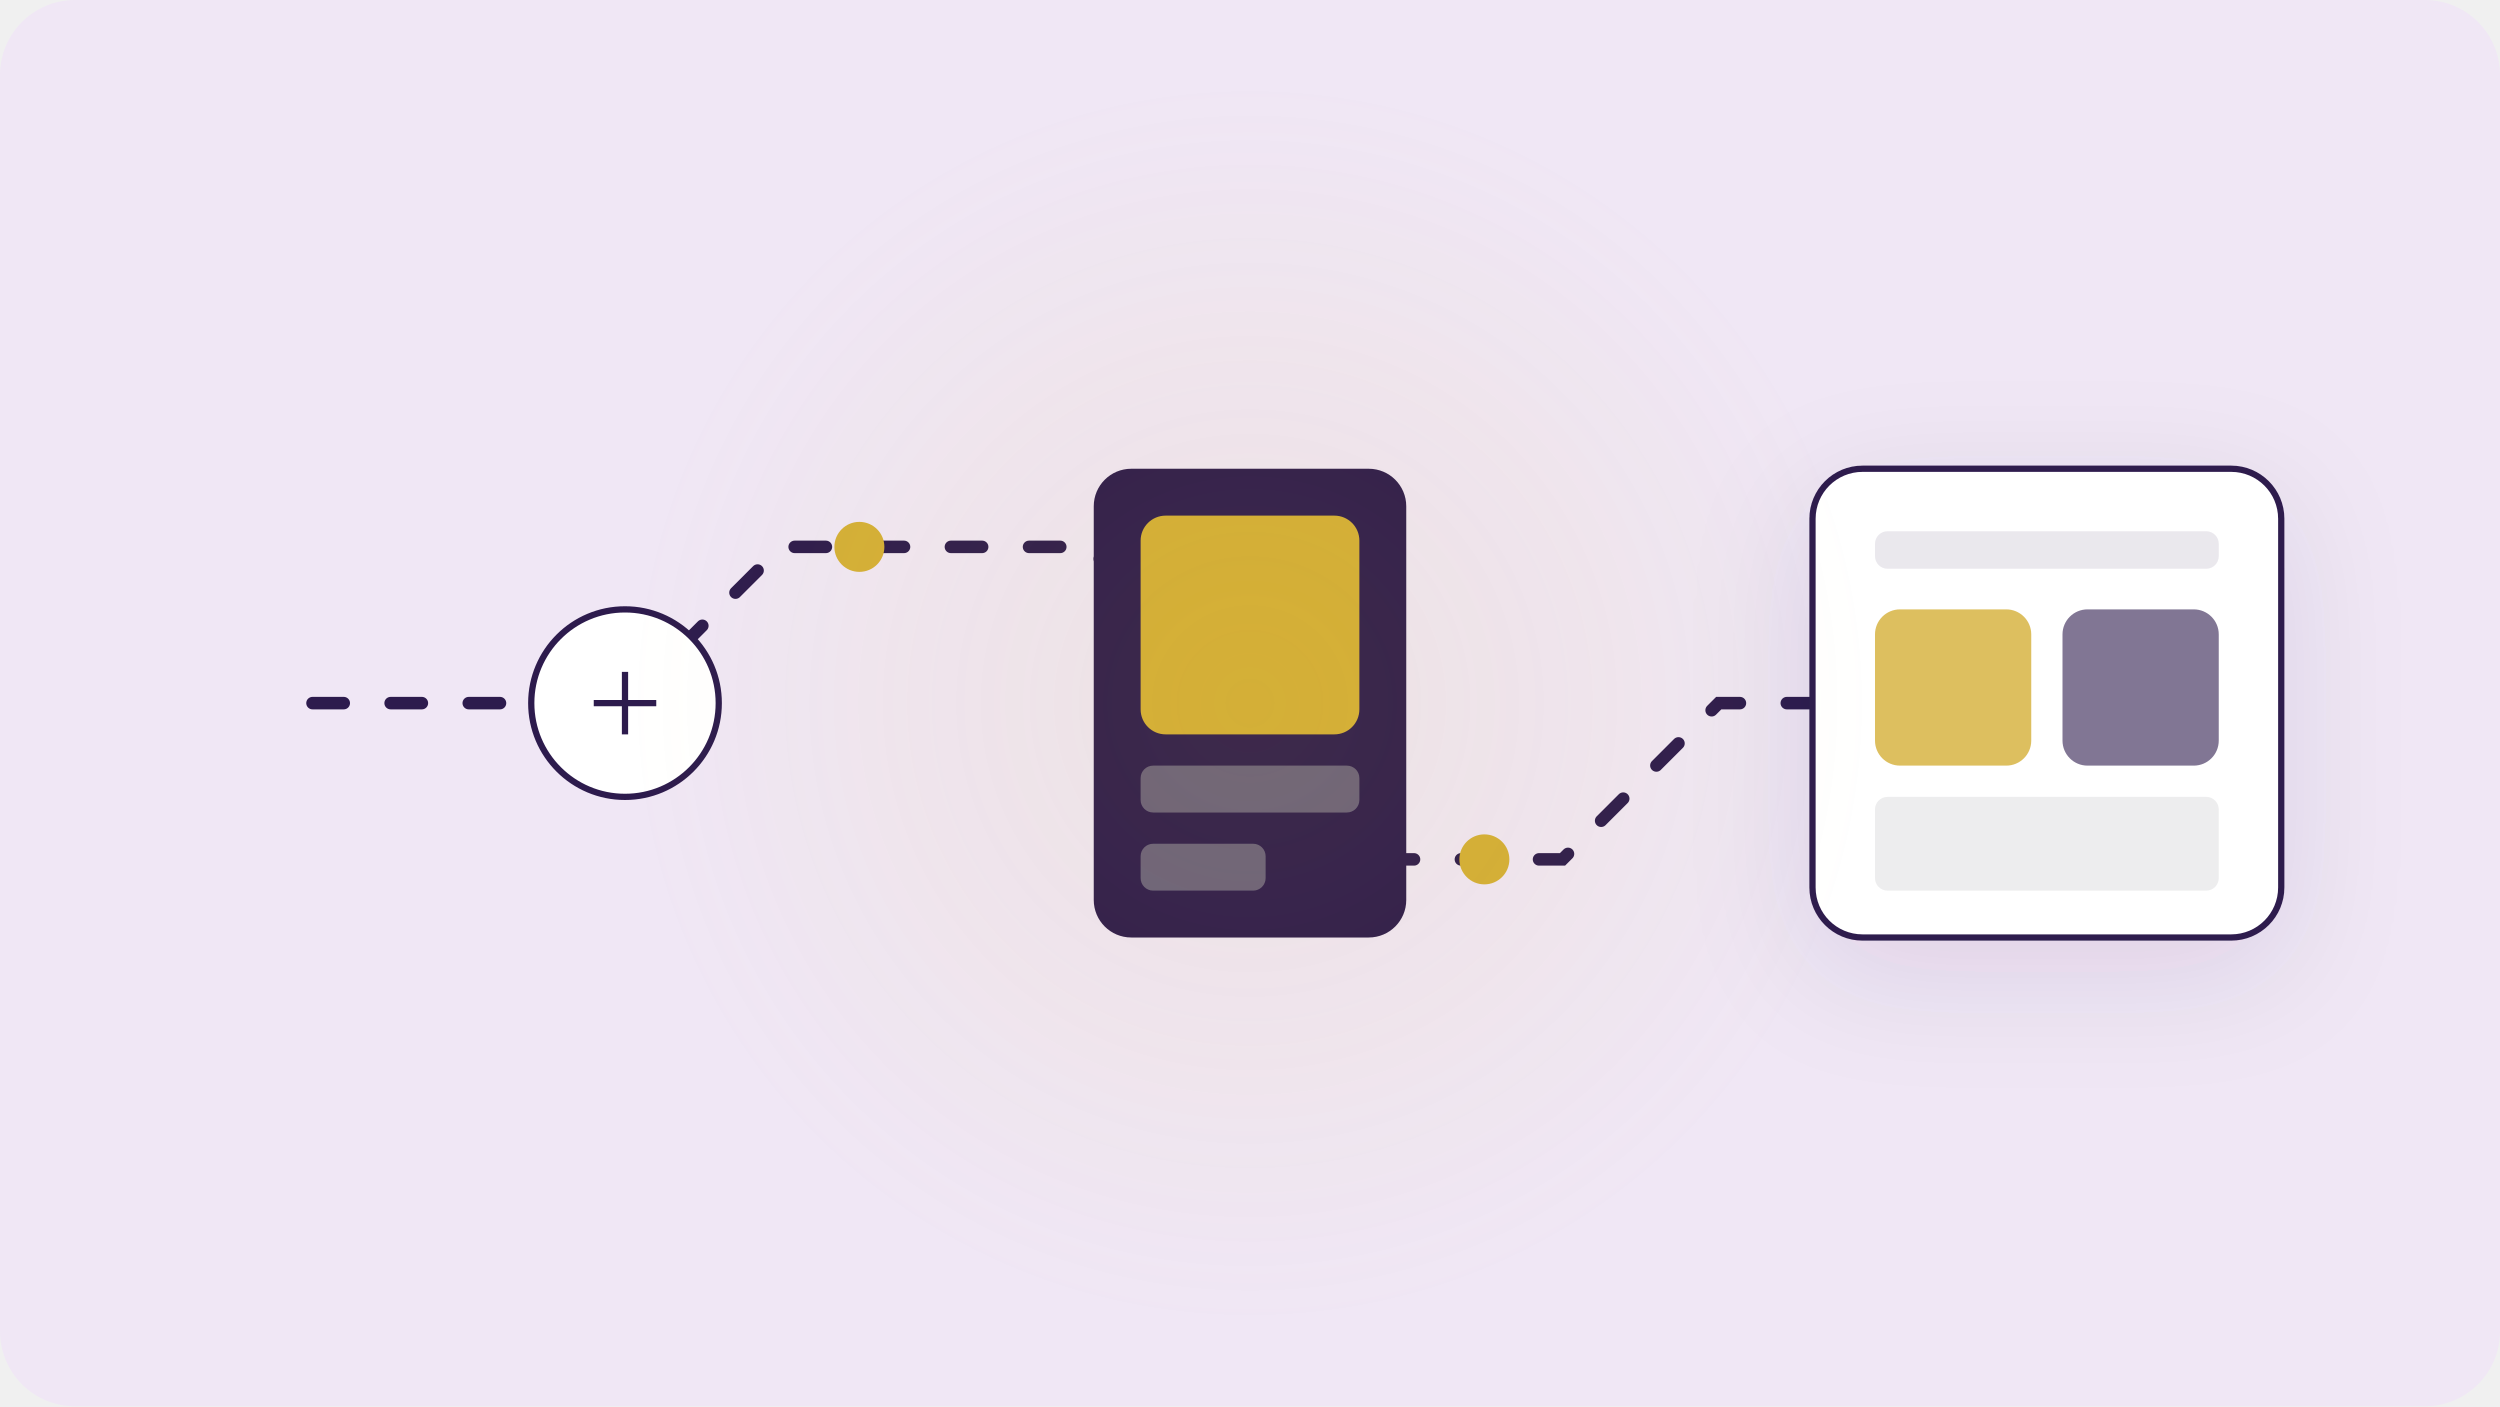
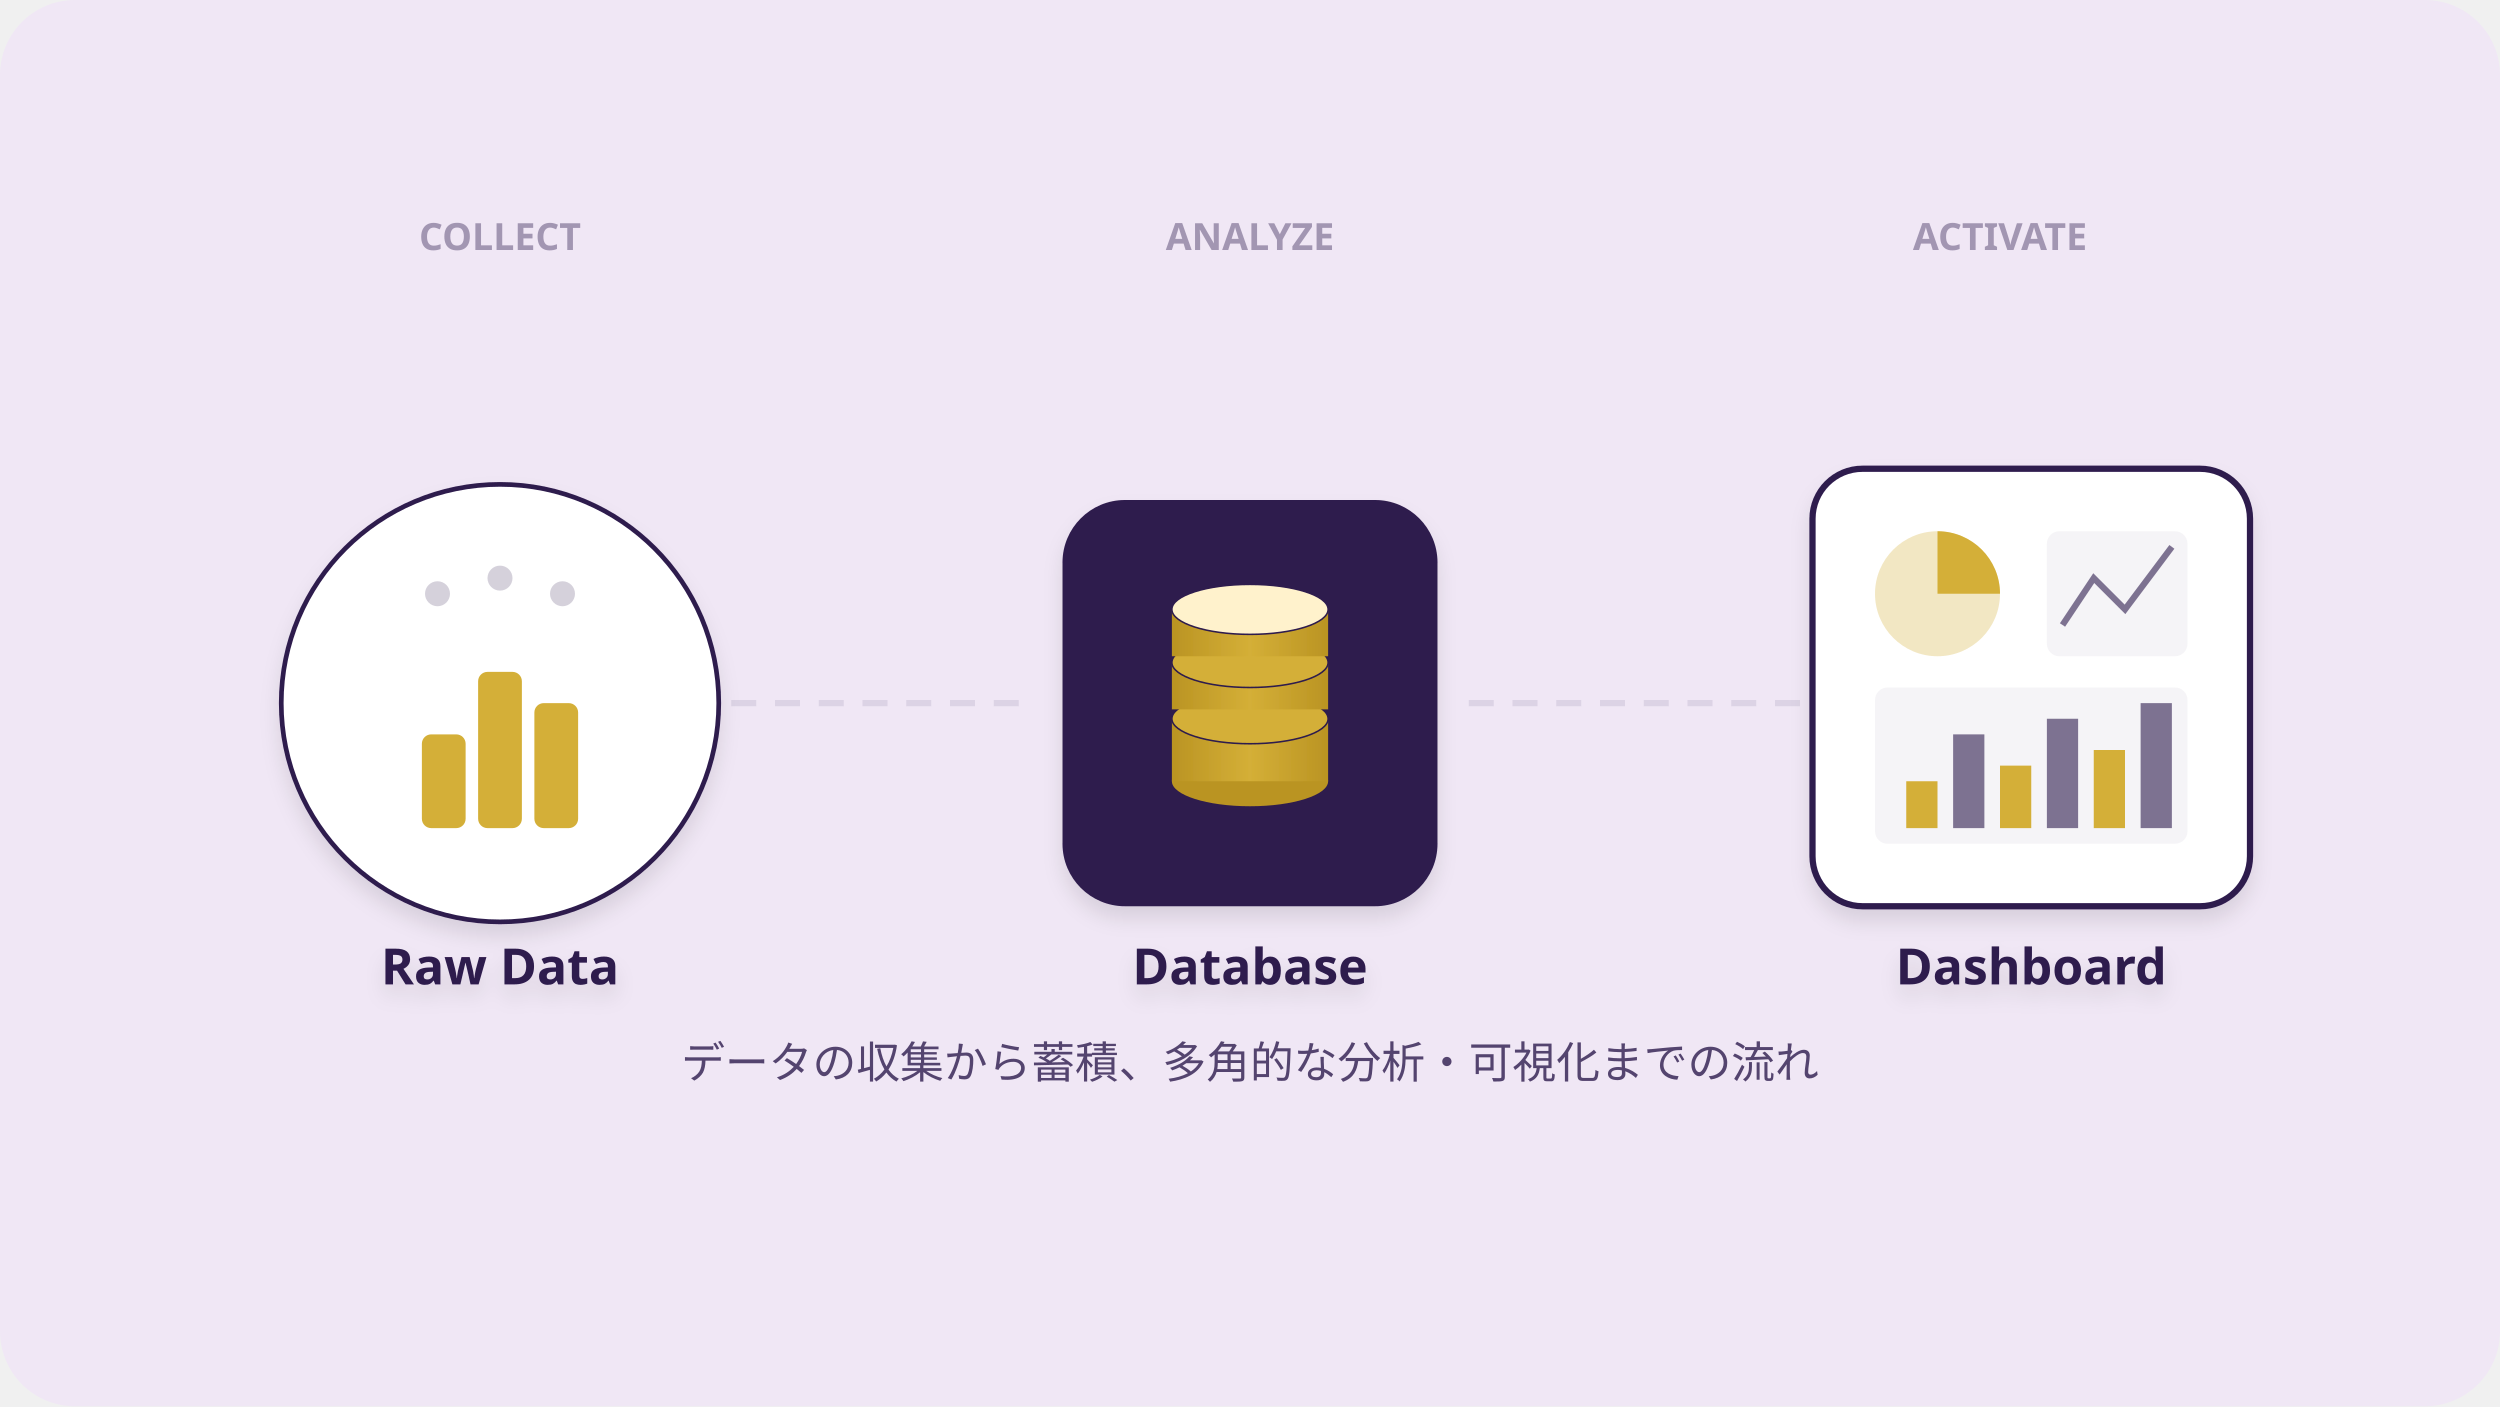
<svg xmlns="http://www.w3.org/2000/svg" width="800" height="450" viewBox="0 0 800 450" fill="none">
  <rect width="800" height="450" rx="24" fill="#F0E7F5" />
-   <path d="M100 225H200L250 175H350L400 275H500L550 225H700" stroke="#2D1B4D" stroke-width="4" stroke-linecap="round" stroke-dasharray="10 15" />
-   <rect x="350" y="150" width="100" height="150" rx="12" fill="#2D1B4D" />
-   <rect x="365" y="165" width="70" height="70" rx="8" fill="#D4AF37" />
-   <rect x="365" y="245" width="70" height="15" rx="4" fill="#A8A9AD" fill-opacity="0.5" />
-   <rect x="365" y="270" width="40" height="15" rx="4" fill="#A8A9AD" fill-opacity="0.5" />
-   <circle cx="200" cy="225" r="30" fill="white" stroke="#2D1B4D" stroke-width="2" />
-   <path d="M190 225H210M200 215V235" stroke="#2D1B4D" stroke-width="2" />
-   <circle cx="275" cy="175" r="8" fill="#D4AF37">
-     <animate attributeName="opacity" values="0.3;1;0.3" dur="3s" repeatCount="indefinite" />
-   </circle>
-   <circle cx="475" cy="275" r="8" fill="#D4AF37">
-     <animate attributeName="opacity" values="1;0.3;1" dur="2.5s" repeatCount="indefinite" />
-   </circle>
-   <rect x="580" y="150" width="150" height="150" rx="16" fill="white" stroke="#2D1B4D" stroke-width="2" style="filter: drop-shadow(0px 10px 20px rgba(45, 27, 77, 0.1));" />
-   <rect x="600" y="170" width="110" height="12" rx="4" fill="#2D1B4D" fill-opacity="0.1" />
-   <rect x="600" y="195" width="50" height="50" rx="8" fill="#D4AF37" fill-opacity="0.8" />
-   <rect x="660" y="195" width="50" height="50" rx="8" fill="#2D1B4D" fill-opacity="0.6" />
-   <rect x="600" y="255" width="110" height="30" rx="4" fill="#A8A9AD" fill-opacity="0.2" />
  <defs>
-     <radialGradient id="glow" cx="0" cy="0" r="1" gradientUnits="userSpaceOnUse" gradientTransform="translate(400 225) rotate(90) scale(200)">
-       <stop stop-color="#D4AF37" stop-opacity="0.1" />
-       <stop offset="1" stop-color="#D4AF37" stop-opacity="0" />
-     </radialGradient>
+     <filter id="subtleShadow" x="-10%" y="-10%" width="120%" height="120%">
+       <feGaussianBlur in="SourceAlpha" stdDeviation="3" />
+       <feOffset dx="0" dy="4" />
+       <feComponentTransfer>
+         <feFuncA type="linear" slope="0.1" />
+       </feComponentTransfer>
+       <feMerge>
+         <feMergeNode />
+         <feMergeNode in="SourceGraphic" />
+       </feMerge>
+     </filter>
+     <linearGradient id="dbGradient" x1="0" y1="0" x2="1" y2="0">
+       <stop offset="0%" stop-color="#BA9423" />
+       <stop offset="50%" stop-color="#D4AF37" />
+       <stop offset="100%" stop-color="#BA9423" />
+     </linearGradient>
  </defs>
-   <circle cx="400" cy="225" r="200" fill="url(#glow)" />
+   <text x="160" y="80" text-anchor="middle" font-family="sans-serif" font-weight="bold" font-size="12" fill="#2D1B4D" opacity="0.4">COLLECT</text>
+   <text x="400" y="80" text-anchor="middle" font-family="sans-serif" font-weight="bold" font-size="12" fill="#2D1B4D" opacity="0.4">ANALYZE</text>
+   <text x="640" y="80" text-anchor="middle" font-family="sans-serif" font-weight="bold" font-size="12" fill="#2D1B4D" opacity="0.4">ACTIVATE</text>
+   <path d="M220 225 H 330" stroke="#2D1B4D" stroke-width="2" stroke-dasharray="8 6" opacity="0.1">
+     <animate attributeName="stroke-dashoffset" from="100" to="0" dur="3s" repeatCount="indefinite" />
+   </path>
+   <path d="M470 225 H 580" stroke="#2D1B4D" stroke-width="2" stroke-dasharray="8 6" opacity="0.1">
+     <animate attributeName="stroke-dashoffset" from="100" to="0" dur="3s" repeatCount="indefinite" />
+   </path>
+   <g transform="translate(110, 150)" filter="url(#subtleShadow)">
+     <circle cx="50" cy="75" r="70" fill="white" stroke="#2D1B4D" stroke-width="1.5" />
+     <circle cx="30" cy="40" r="4" fill="#2D1B4D" opacity="0.2" />
+     <circle cx="50" cy="35" r="4" fill="#2D1B4D" opacity="0.2" />
+     <circle cx="70" cy="40" r="4" fill="#2D1B4D" opacity="0.2" />
+     <rect x="25" y="85" width="14" height="30" rx="3" fill="#D4AF37" />
+     <rect x="43" y="65" width="14" height="50" rx="3" fill="#D4AF37" />
+     <rect x="61" y="75" width="14" height="40" rx="3" fill="#D4AF37" />
+     <text x="50" y="165" text-anchor="middle" font-family="sans-serif" font-weight="bold" font-size="16" fill="#2D1B4D">Raw Data</text>
+   </g>
+   <g transform="translate(340, 160)" filter="url(#subtleShadow)">
+     <rect width="120" height="130" rx="20" fill="#2D1B4D" />
+     <g transform="translate(35, 25)">
+       <ellipse cx="25" cy="65" rx="25" ry="8" fill="#BA9423" />
+       <rect x="0" y="45" width="50" height="20" fill="url(#dbGradient)" />
+       <ellipse cx="25" cy="45" rx="25" ry="8" fill="#D4AF37" stroke="#2D1B4D" stroke-width="0.5" />
+       <rect x="0" y="27" width="50" height="15" fill="url(#dbGradient)" />
+       <ellipse cx="25" cy="27" rx="25" ry="8" fill="#D4AF37" stroke="#2D1B4D" stroke-width="0.5" />
+       <rect x="0" y="10" width="50" height="15" fill="url(#dbGradient)" />
+       <ellipse cx="25" cy="10" rx="25" ry="8" fill="#FFF2CC" stroke="#2D1B4D" stroke-width="0.5" />
+     </g>
+     <text x="60" y="155" text-anchor="middle" font-family="sans-serif" font-weight="bold" font-size="16" fill="#2D1B4D">Database</text>
+   </g>
+   <g transform="translate(580, 150)" filter="url(#subtleShadow)">
+     <rect width="140" height="140" rx="16" fill="white" stroke="#2D1B4D" stroke-width="2" />
+     <g transform="translate(15, 15)">
+       <g transform="translate(5, 5)">
+         <path d="M 20 20 L 20 0 A 20 20 0 0 1 40 20 Z" fill="#D4AF37" />
+         <circle cx="20" cy="20" r="20" fill="#D4AF37" fill-opacity="0.3" />
+       </g>
+       <g transform="translate(60, 5)">
+         <rect width="45" height="40" rx="4" fill="#2D1B4D" opacity="0.05" />
+         <path d="M 5 30 L 15 15 L 25 25 L 40 5" stroke="#2D1B4D" stroke-width="2" fill="none" opacity="0.6" />
+       </g>
+       <g transform="translate(5, 55)">
+         <rect width="100" height="50" rx="4" fill="#2D1B4D" opacity="0.05" />
+         <rect x="10" y="30" width="10" height="15" fill="#D4AF37" />
+         <rect x="25" y="15" width="10" height="30" fill="#2D1B4D" opacity="0.6" />
+         <rect x="40" y="25" width="10" height="20" fill="#D4AF37" />
+         <rect x="55" y="10" width="10" height="35" fill="#2D1B4D" opacity="0.6" />
+         <rect x="70" y="20" width="10" height="25" fill="#D4AF37" />
+         <rect x="85" y="5" width="10" height="40" fill="#2D1B4D" opacity="0.6" />
+       </g>
+     </g>
+     <text x="70" y="165" text-anchor="middle" font-family="sans-serif" font-weight="bold" font-size="16" fill="#2D1B4D">Dashboard</text>
+   </g>
+   <text x="400" y="345" text-anchor="middle" font-family="sans-serif" font-size="14" fill="#2D1B4D" opacity="0.8">データの収集から蓄積、多角的な分析・可視化までの流れ</text>
</svg>
